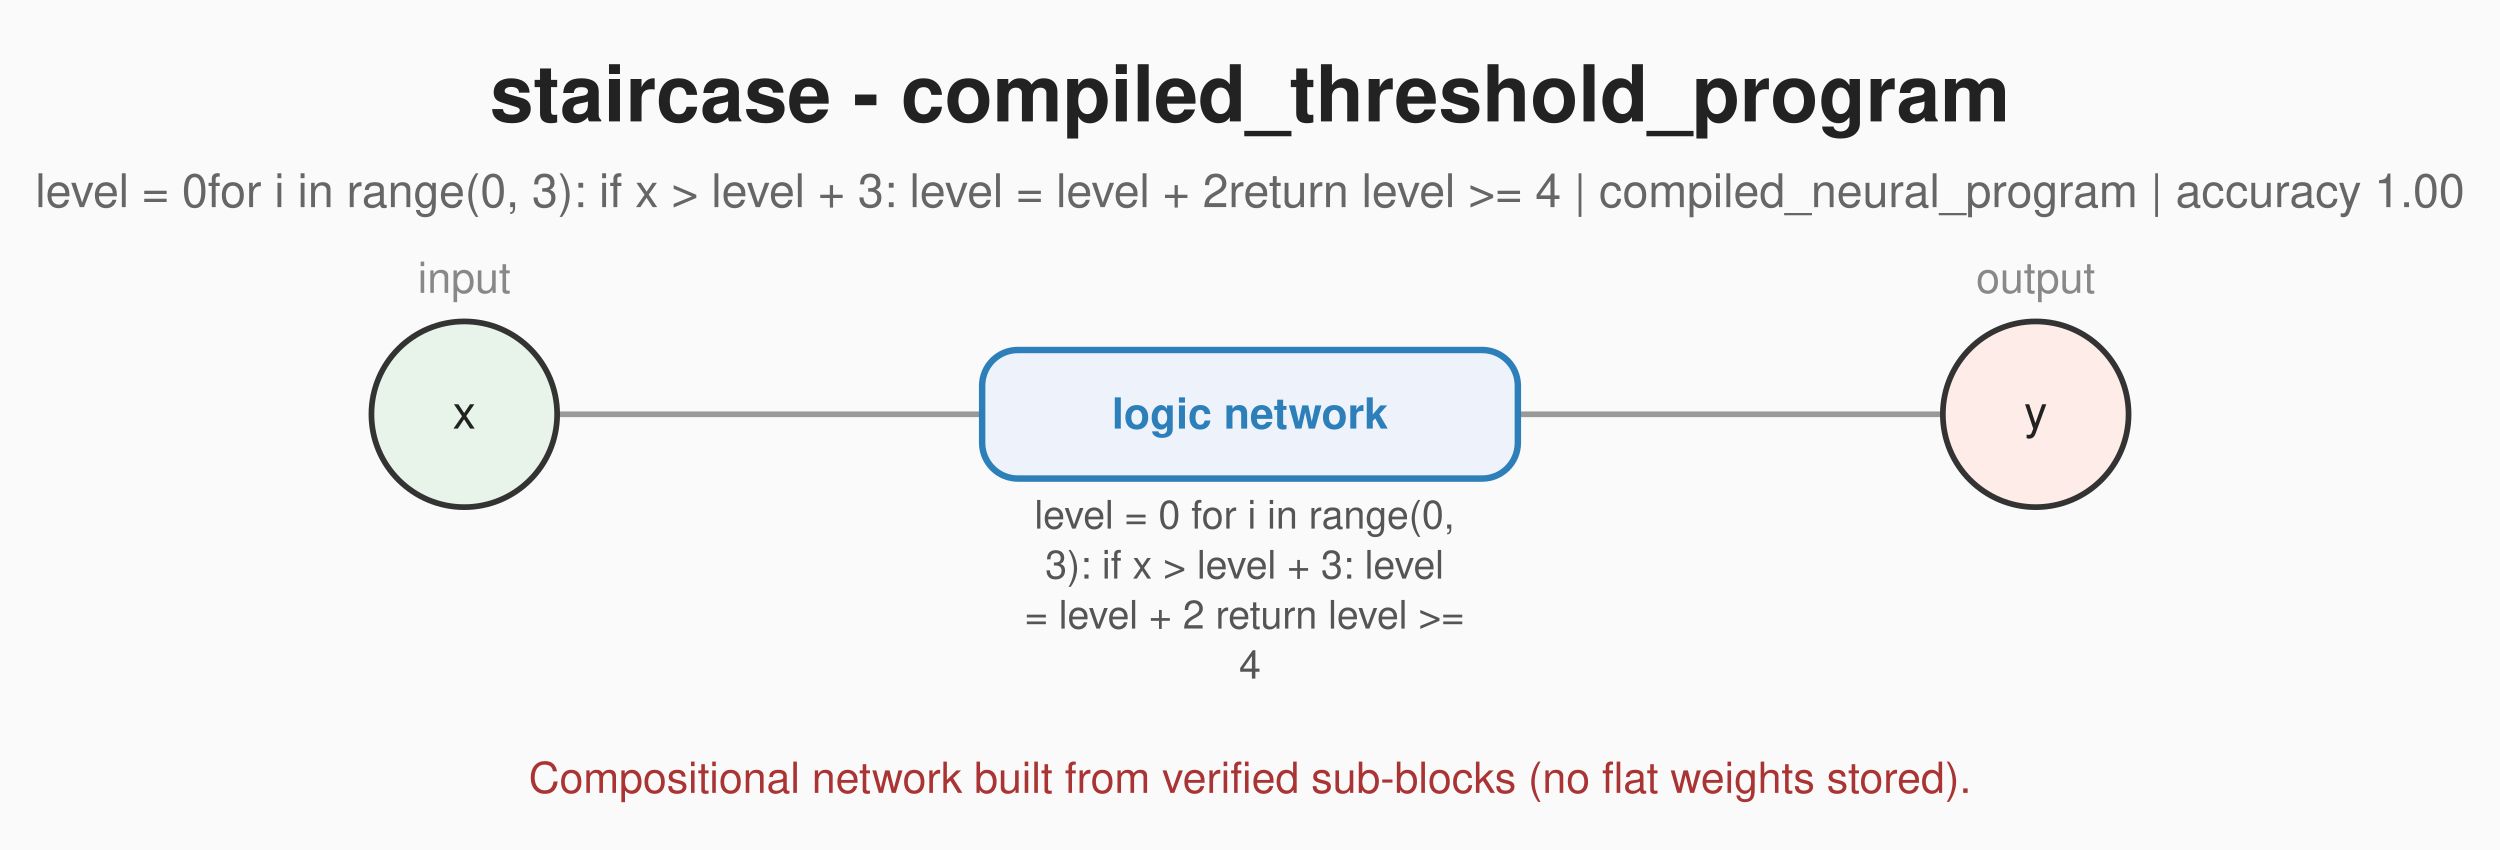
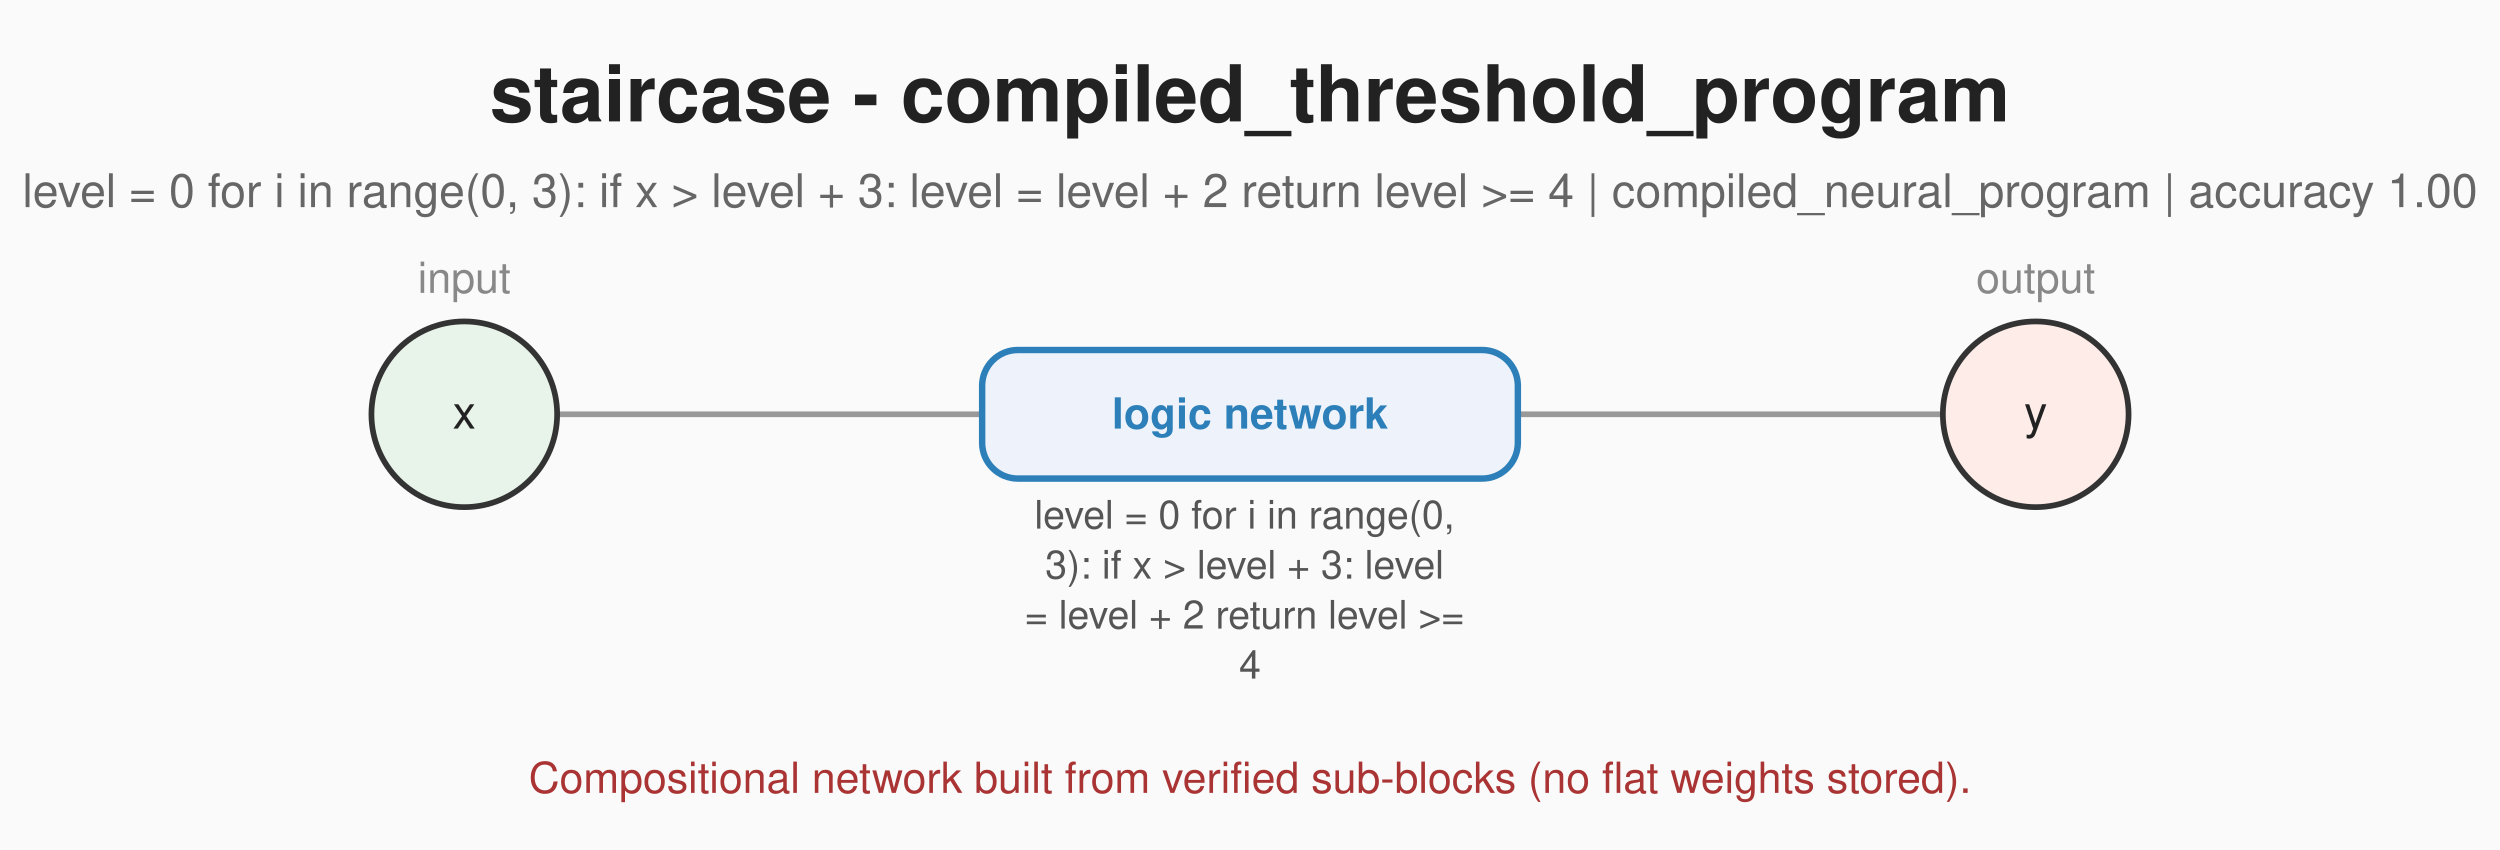
<svg xmlns="http://www.w3.org/2000/svg" width="700" height="238.0" viewBox="0 0 700 238.0" font-family="Helvetica, Arial, sans-serif">
  <style type="text/css">
  .edge { cursor: pointer; }
  .edge-line { transition: stroke-width .15s, stroke-opacity .15s; }
  .edge:hover .edge-line { stroke-opacity: 1; stroke-width: 5; }
  .edge .wlabel { transition: opacity .15s; }
  .edge:hover .wlabel rect { stroke-width: 2; }
  .neuron { cursor: pointer; transition: stroke-width .15s; }
  .neuron:hover { stroke-width: 3; }
  .neuron.dim { opacity: .35; }
  .edge.dim .edge-line { opacity: .2; }
  .edge.dim .wlabel { opacity: .25; }
  svg.hide-weights .wlabel { display: none; }
  svg.hide-biases .bias-label { display: none; }
</style>
  <rect width="700" height="238.0" fill="#fafafa" />
  <text x="350.0" y="34" text-anchor="middle" font-size="22" font-weight="bold" fill="#222">staircase - compiled_threshold_program</text>
  <text x="350.0" y="58" text-anchor="middle" font-size="13" fill="#666">
- level = 0
- for i in range(0, 3):
-     if x &gt; level + 3:
-         level = level + 2
- return level &gt;= 4
-   |  compiled_neural_program  |  accuracy 1.00</text>
+         level = 0
+         for i in range(0, 3):
+             if x &gt; level + 3:
+                 level = level + 2
+         return level &gt;= 4
+           |  compiled_neural_program  |  accuracy 1.00</text>
  <g id="diagram">
    <line x1="130.0" y1="116.0" x2="275.0" y2="116.0" stroke="#999" stroke-width="1.6" />
    <line x1="425.0" y1="116.0" x2="570.0" y2="116.0" stroke="#999" stroke-width="1.6" />
    <rect x="275.0" y="98.0" width="150" height="36" rx="10" fill="#eef3fb" stroke="#2c7fb8" stroke-width="1.8" />
    <text x="350.0" y="120.0" text-anchor="middle" font-size="12" fill="#2c7fb8" font-weight="bold">logic network</text>
    <text x="350.0" y="148.0" text-anchor="middle" font-size="11" fill="#555">
      <tspan x="350.0" dy="0">level = 0 for i in range(0,</tspan>
      <tspan x="350.0" dy="14">3): if x &gt; level + 3: level</tspan>
      <tspan x="350.0" dy="14">= level + 2 return level &gt;=</tspan>
      <tspan x="350.0" dy="14">4</tspan>
    </text>
    <circle cx="130.0" cy="116.0" r="26" fill="#e8f4ea" stroke="#333333" stroke-width="1.6" />
    <text x="130.0" y="120.0" text-anchor="middle" font-size="13" fill="#222">x</text>
    <circle cx="570.0" cy="116.0" r="26" fill="#fdece8" stroke="#333333" stroke-width="1.6" />
    <text x="570.0" y="120.0" text-anchor="middle" font-size="13" fill="#222">y</text>
    <text x="130.0" y="82.0" text-anchor="middle" font-size="12" fill="#888">input</text>
    <text x="570.0" y="82.0" text-anchor="middle" font-size="12" fill="#888">output</text>
    <text x="350.0" y="222.0" text-anchor="middle" font-size="12" fill="#a33">Compositional network built from verified sub-blocks (no flat weights stored).</text>
  </g>
</svg>
